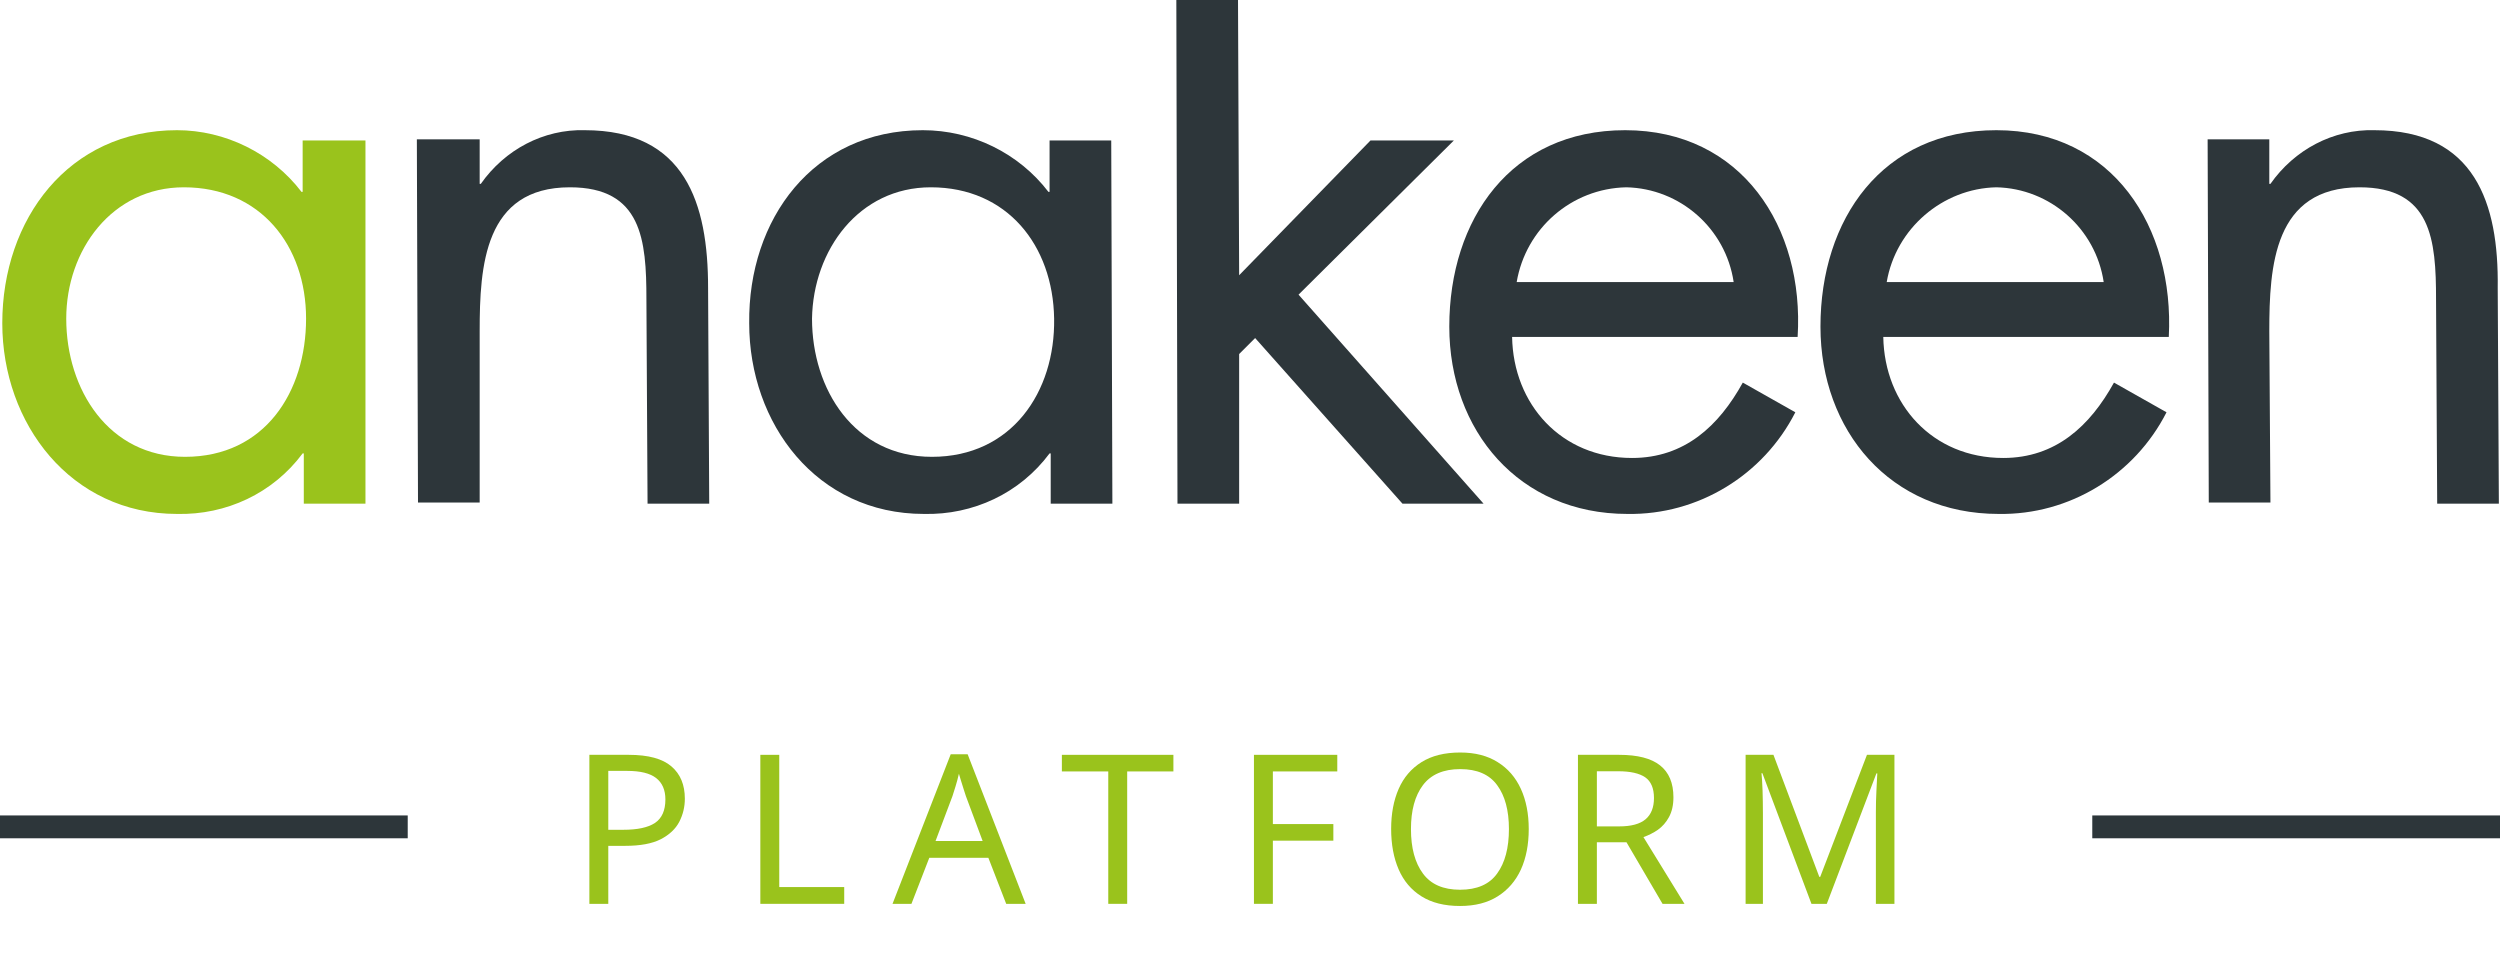
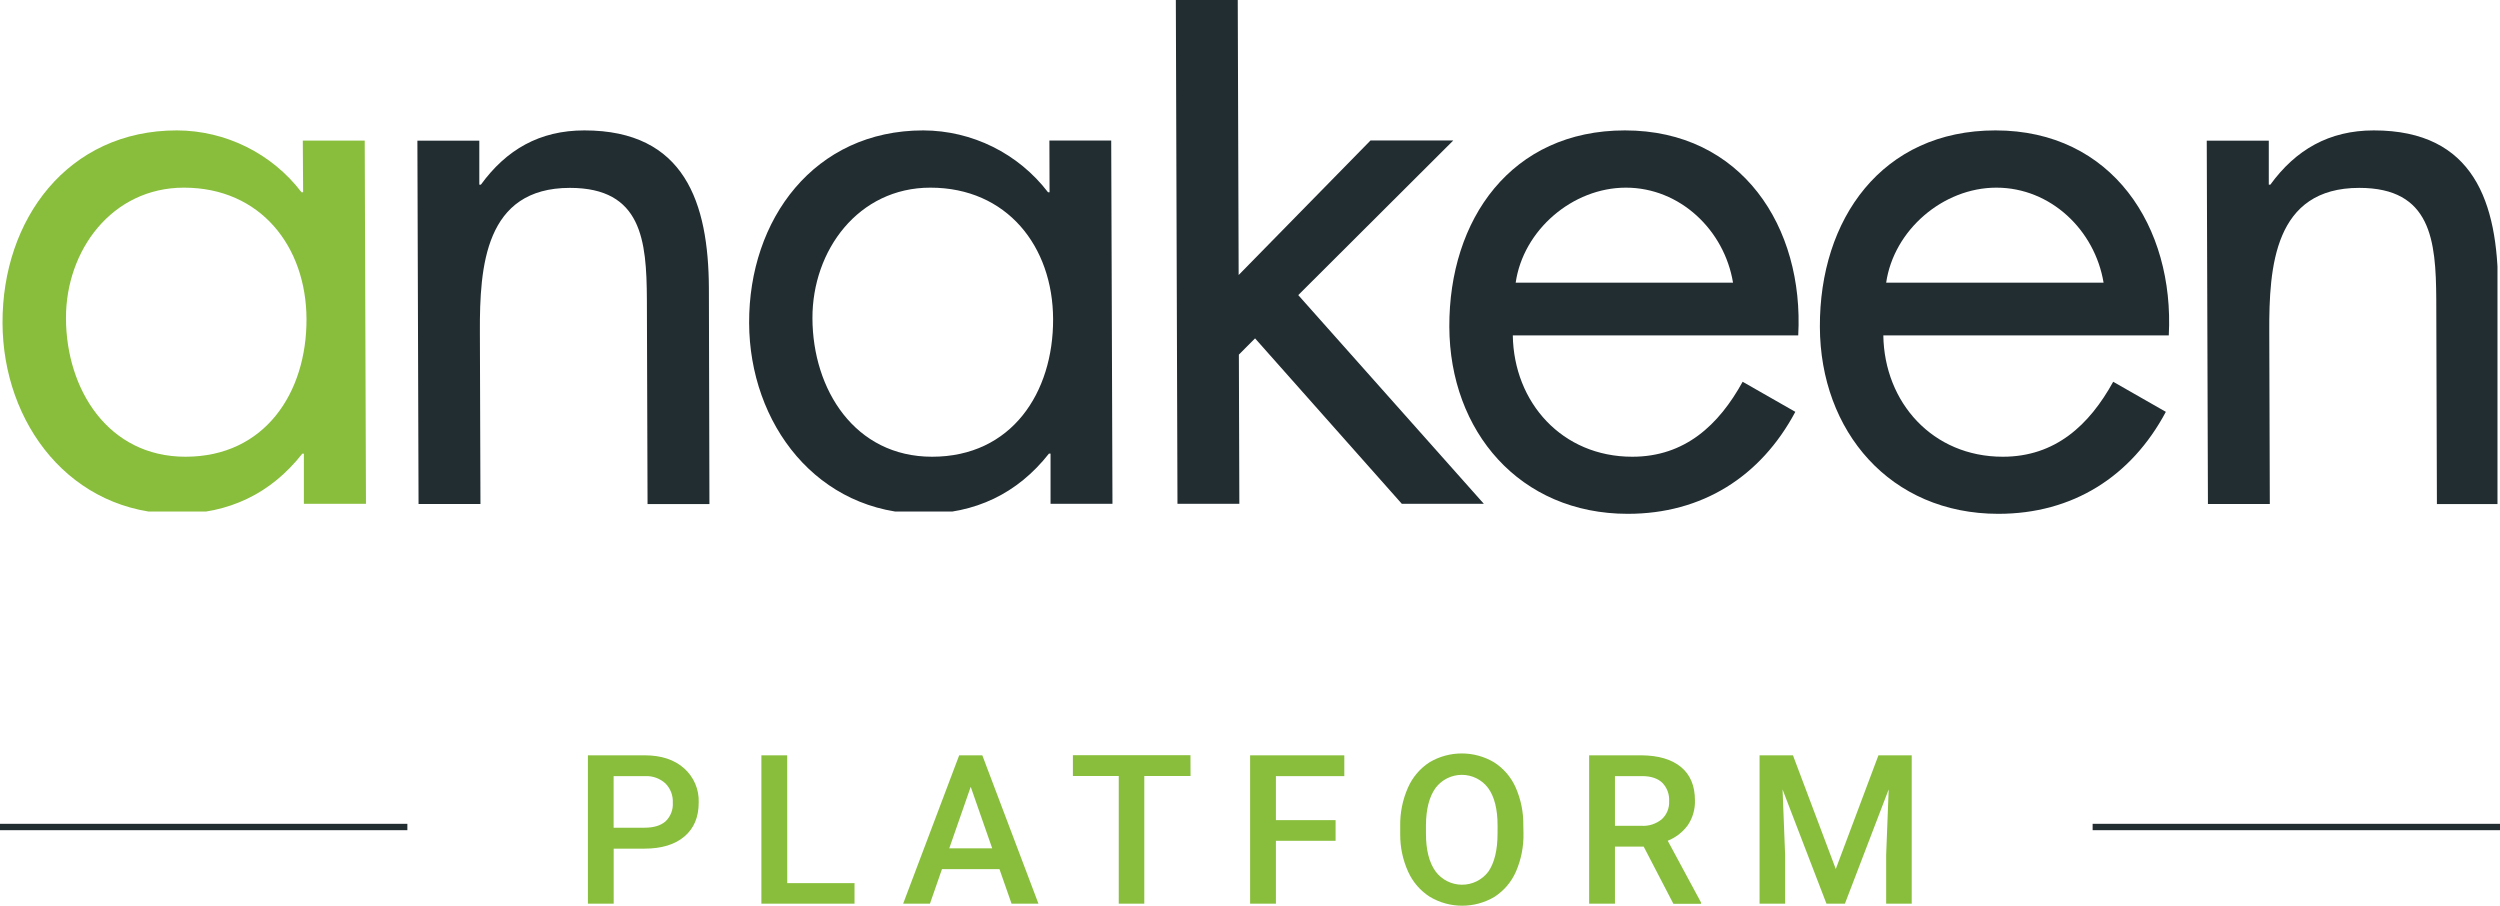
- <svg xmlns="http://www.w3.org/2000/svg" version="1.1" id="Calque_1" x="0px" y="0px" viewBox="0 0 218.9 84.1" style="enable-background:new 0 0 218.9 84.1;" xml:space="preserve">
-   <style type="text/css">
- 	.st0{fill:#2D363A;}
- 	.st1{fill:#9AC31C;}
- 	.st2{font-family:'Roboto-Medium';}
- 	.st3{font-size:18.27px;}
- 	.st6{fill:none;stroke:#2D363A;stroke-width:2;}
- </style>
-   <g id="Calque_2_1_">
-     <g id="Calque_1-2">
-       <path class="st0" d="M80.8,11.4c-9.6,0-15.3,7.8-15.2,16.9c0,8.8,5.9,16.7,15.3,16.7c4.3,0.1,8.4-1.8,11-5.3H92v4.4h5.4l-0.1-31.8    h-5.4v4.5h-0.1C89.2,13.4,85.1,11.4,80.8,11.4 M81.5,16.4c6.7,0,10.7,5.1,10.8,11.5S88.6,40,81.6,40c-6.8,0-10.5-5.9-10.5-12.1    C71.2,21.9,75.2,16.4,81.5,16.4" />
-       <path class="st1" d="M15.5,11.4c-9.5,0-15.3,7.8-15.3,16.9c0,8.8,6,16.7,15.3,16.7c4.3,0.1,8.4-1.8,11-5.3h0.1v4.4h5.4L32,12.3    h-5.5v4.5h-0.1C23.8,13.4,19.7,11.4,15.5,11.4 M16.1,16.4c6.7,0,10.7,5.1,10.7,11.5S23.2,40,16.2,40C9.5,40,5.8,34.1,5.8,27.9    C5.8,21.9,9.8,16.4,16.1,16.4" />
-       <path class="st0" d="M51.2,11.4c-3.6-0.1-7,1.7-9.1,4.7H42v-3.9h-5.5l0.1,31.8h5.4L42,29c0-5.7,0.4-12.6,7.9-12.6    c6.3,0,6.7,4.6,6.7,9.8l0.1,17.9h5.4L62,25.2C62,17.8,60,11.4,51.2,11.4" />
-       <path class="st0" d="M207.9,11.4c-3.6-0.1-7,1.7-9.1,4.7h-0.1v-3.9h-5.4l0.1,31.8h5.4L198.7,29c0-5.7,0.4-12.6,7.9-12.6    c6.3,0,6.7,4.6,6.7,9.8l0.1,17.9h5.4l-0.1-18.9C218.8,17.8,216.7,11.4,207.9,11.4" />
-       <polygon class="st0" points="127.3,12.3 120,12.3 108.5,24.1 108.4,0 103,0 103.1,44.1 108.5,44.1 108.5,31 109.9,29.6     122.8,44.1 129.9,44.1 113.7,25.8   " />
-       <text transform="matrix(1 0 0 1 49.84 79.14)" class="st1 st2 st3">P</text>
-       <text transform="matrix(1 0 0 1 64.81 79.14)" class="st1 st2 st3">L</text>
-       <text transform="matrix(1 0 0 1 78.15 79.14)" class="st1 st2 st3">A</text>
-       <text transform="matrix(1 0 0 1 92.79 79.14)" class="st1 st2 st3">T</text>
-       <text transform="matrix(1 0 0 1 108.03 79.14)" class="st1 st2 st3">F</text>
-       <text transform="matrix(1 0 0 1 120.70 79.14)" class="st1 st2 st3">O</text>
-       <text transform="matrix(1 0 0 1 136.4 79.14)" class="st1 st2 st3">R</text>
-       <text transform="matrix(1 0 0 1 151.08 79.14)" class="st1 st2 st3">M</text>
-       <line class="st6" x1="0" y1="72.4" x2="35.7" y2="72.4" />
-       <line class="st6" x1="183.2" y1="72.4" x2="218.9" y2="72.4" />
-       <path class="st0" d="M174.8,11.4c-10,0-15.4,7.8-15.4,17.2c0,9.1,6.1,16.4,15.6,16.4c6.2,0.1,11.9-3.4,14.7-8.9l-4.6-2.6    c-2.1,3.8-5.1,6.6-9.7,6.6c-6.2,0-10.4-4.7-10.5-10.6h25C190.4,19.9,185,11.4,174.8,11.4 M174.8,16.4c4.7,0.1,8.7,3.6,9.4,8.3h-19    C166,20,170.1,16.5,174.8,16.4" />
-       <path class="st0" d="M142.3,11.4c-10,0-15.4,7.8-15.4,17.2c0,9.1,6.1,16.4,15.6,16.4c6.2,0.1,11.9-3.4,14.7-8.9l-4.6-2.6    c-2.1,3.8-5.1,6.6-9.7,6.6c-6.2,0-10.4-4.7-10.5-10.6h25C158,19.9,152.5,11.4,142.3,11.4 M142.4,16.4c4.7,0.1,8.7,3.6,9.4,8.3h-19    C133.6,20,137.6,16.5,142.4,16.4" />
-     </g>
+ <svg xmlns="http://www.w3.org/2000/svg" id="Calque_1" data-name="Calque 1" viewBox="0 0 782.95 283.65">
+   <defs>
+     <style>.cls-1{fill:none;}.cls-2{clip-path:url(#clip-path);}.cls-3,.cls-6{fill:#222d32;}.cls-4{fill:#88be3b;}.cls-5{clip-path:url(#clip-path-2);}.cls-6{stroke:#222d32;stroke-width:2px;}</style>
+     <clipPath id="clip-path" transform="translate(-29.99 -8.16)">
+       <rect class="cls-1" x="30.78" y="8.15" width="781.37" height="160.22" />
+     </clipPath>
+     <clipPath id="clip-path-2" transform="translate(-29.99 -8.16)">
+       <rect class="cls-1" x="29.99" y="8.15" width="782.95" height="283.65" />
+     </clipPath>
+   </defs>
+   <g class="cls-2">
+     <path class="cls-3" d="M319.14,49C285,49,264.5,76.85,264.6,109.29c.1,31.48,21.26,59.78,54.68,59.78,16,0,29.32-6.25,39.22-18.85H359l0,15.71h19.39L378,52.18H358.64l.05,16.19h-.48A49.42,49.42,0,0,0,319.14,49m2.22,17.93c24,0,38.37,18.41,38.44,41.17.08,23-12.95,43.1-37.9,43.1-24.23,0-37.4-21.07-37.47-43.35-.07-21.3,14.4-40.92,36.93-40.92" transform="translate(-29.99 -8.16)" />
+     <path class="cls-4" d="M85.37,49c-34.16,0-54.7,27.86-54.59,60.3.1,31.48,21.3,59.78,54.73,59.78,16,0,29.28-6.25,39.16-18.85h.49l0,15.71H144.6l-.39-113.75H124.82l.1,16.19h-.49A49.38,49.38,0,0,0,85.37,49m2.22,17.93c24,0,38.32,18.41,38.39,41.17.08,23-13,43.1-37.91,43.1-24.22,0-37.35-21.07-37.42-43.35-.07-21.3,14.41-40.92,36.94-40.92" transform="translate(-29.99 -8.16)" />
+     <path class="cls-3" d="M213,49c-14.05,0-24.45,6.06-32.41,17h-.49l0-13.79H160.71L161.07,166h19.39l-.18-54c-.07-20.35,1.55-45,28.2-45,22.53,0,24,16.47,24.1,34.87l.21,64.16h19.38L252,98.39C251.87,71.77,244.53,49,213,49" transform="translate(-29.99 -8.16)" />
+     <path class="cls-3" d="M773.42,49c-14,0-24.46,6.06-32.41,17h-.48l0-13.79H721.1L721.47,166h19.38l-.17-54c-.08-20.35,1.54-45,28.19-45,22.53,0,24,16.47,24.11,34.87l.2,64.16h19.38l-.21-67.56C812.26,71.77,804.92,49,773.42,49" transform="translate(-29.99 -8.16)" />
+   </g>
+   <polygon class="cls-3" points="368.25 0 368.76 157.79 388.14 157.79 387.99 111.06 393.06 105.97 439.02 157.78 464.71 157.78 406.59 92.42 455.13 44 429.21 44 387.92 86.13 387.64 0 368.25 0" />
+   <g class="cls-5">
+     <line class="cls-6" y1="259" x2="127.58" y2="259" />
+     <line class="cls-6" x1="655.37" y1="259" x2="782.95" y2="259" />
+     <path class="cls-3" d="M654.94,49c-35.62,0-55.14,27.85-55,61.51.09,32.69,22,58.57,55.89,58.57,23.25,0,41.62-11.61,52.46-31.94l-16.49-9.42c-7.47,13.55-18.1,23.48-34.57,23.48-22,0-37.11-17-37.42-38h89.4C711,79.27,691.52,49,654.94,49m.28,17.93c17,0,30.84,13.3,33.57,29.76H620.7c2.38-16.46,17.8-29.76,34.52-29.76" transform="translate(-29.99 -8.16)" />
+     <path class="cls-3" d="M538.89,49c-35.6,0-55.13,27.85-55,61.51.11,32.69,22,58.57,55.89,58.57,23.26,0,41.63-11.61,52.47-31.94l-16.5-9.42c-7.46,13.55-18.08,23.48-34.56,23.48-22,0-37.11-17-37.42-38h89.39C595,79.27,575.48,49,538.89,49m.3,17.93c16.95,0,30.83,13.3,33.55,29.76H504.67c2.36-16.46,17.8-29.76,34.52-29.76" transform="translate(-29.99 -8.16)" />
+     <path class="cls-4" d="M581.05,244.71v46.46h8V275.85l-.8-20.45L602,291.17h5.78l13.71-35.8-.79,20.48v15.32h8V244.71H618.28l-13.36,35.61-13.41-35.61Zm-45.29,6.51h8.52c2.8,0,4.92.75,6.33,2.1a7.64,7.64,0,0,1,2.12,5.78,7.15,7.15,0,0,1-2.3,5.63,9.17,9.17,0,0,1-6.38,2.06h-8.29Zm18.31,40h8.65v-.42l-10.43-19.34a14.31,14.31,0,0,0,6.27-4.84,13.16,13.16,0,0,0,2.25-7.81q0-6.84-4.37-10.44T544,244.71H527.68v46.46h8.08V273.3h9Zm-55.08-22c0,5.24-1,9.21-2.89,11.94a10.34,10.34,0,0,1-16.53-.1q-3-4.17-3-11.84v-2.68q.06-7.5,3-11.6a10.3,10.3,0,0,1,16.47,0Q499,259,499,266.73Zm8.07-2.58a28.26,28.26,0,0,0-2.42-11.92,17.92,17.92,0,0,0-6.79-7.85,19.83,19.83,0,0,0-20.13,0,18.14,18.14,0,0,0-6.8,8,28.37,28.37,0,0,0-2.41,12v2.62A27.82,27.82,0,0,0,471,281.18a18.17,18.17,0,0,0,6.83,7.87,19.81,19.81,0,0,0,20.17,0,17.92,17.92,0,0,0,6.75-7.92,28.52,28.52,0,0,0,2.36-12ZM448.27,265H429.58V251.22H451v-6.51H421.5v46.46h8.08V271.48h18.69Zm-45.45-20.33H366v6.51h14.36v40h8v-40h14.48ZM334,254.57l6.73,19.27H327.28Zm12.79,36.6h8.42l-17.58-46.46h-7.24l-17.55,46.46h8.39L325,280.35h18Zm-70.27-46.46h-8.08v46.46h29.17v-6.44H276.54Zm-54.36,6.51h9.93a8.84,8.84,0,0,1,6.32,2.31,8,8,0,0,1,2.29,6,7.44,7.44,0,0,1-2.26,5.85q-2.27,2-6.57,2h-9.71Zm9.61,22.72q8.07,0,12.56-3.8t4.48-10.64a13.64,13.64,0,0,0-4.58-10.73c-3.05-2.71-7.18-4.06-12.36-4.06H214.11v46.46h8.07V273.94Z" transform="translate(-29.99 -8.16)" />
  </g>
</svg>
